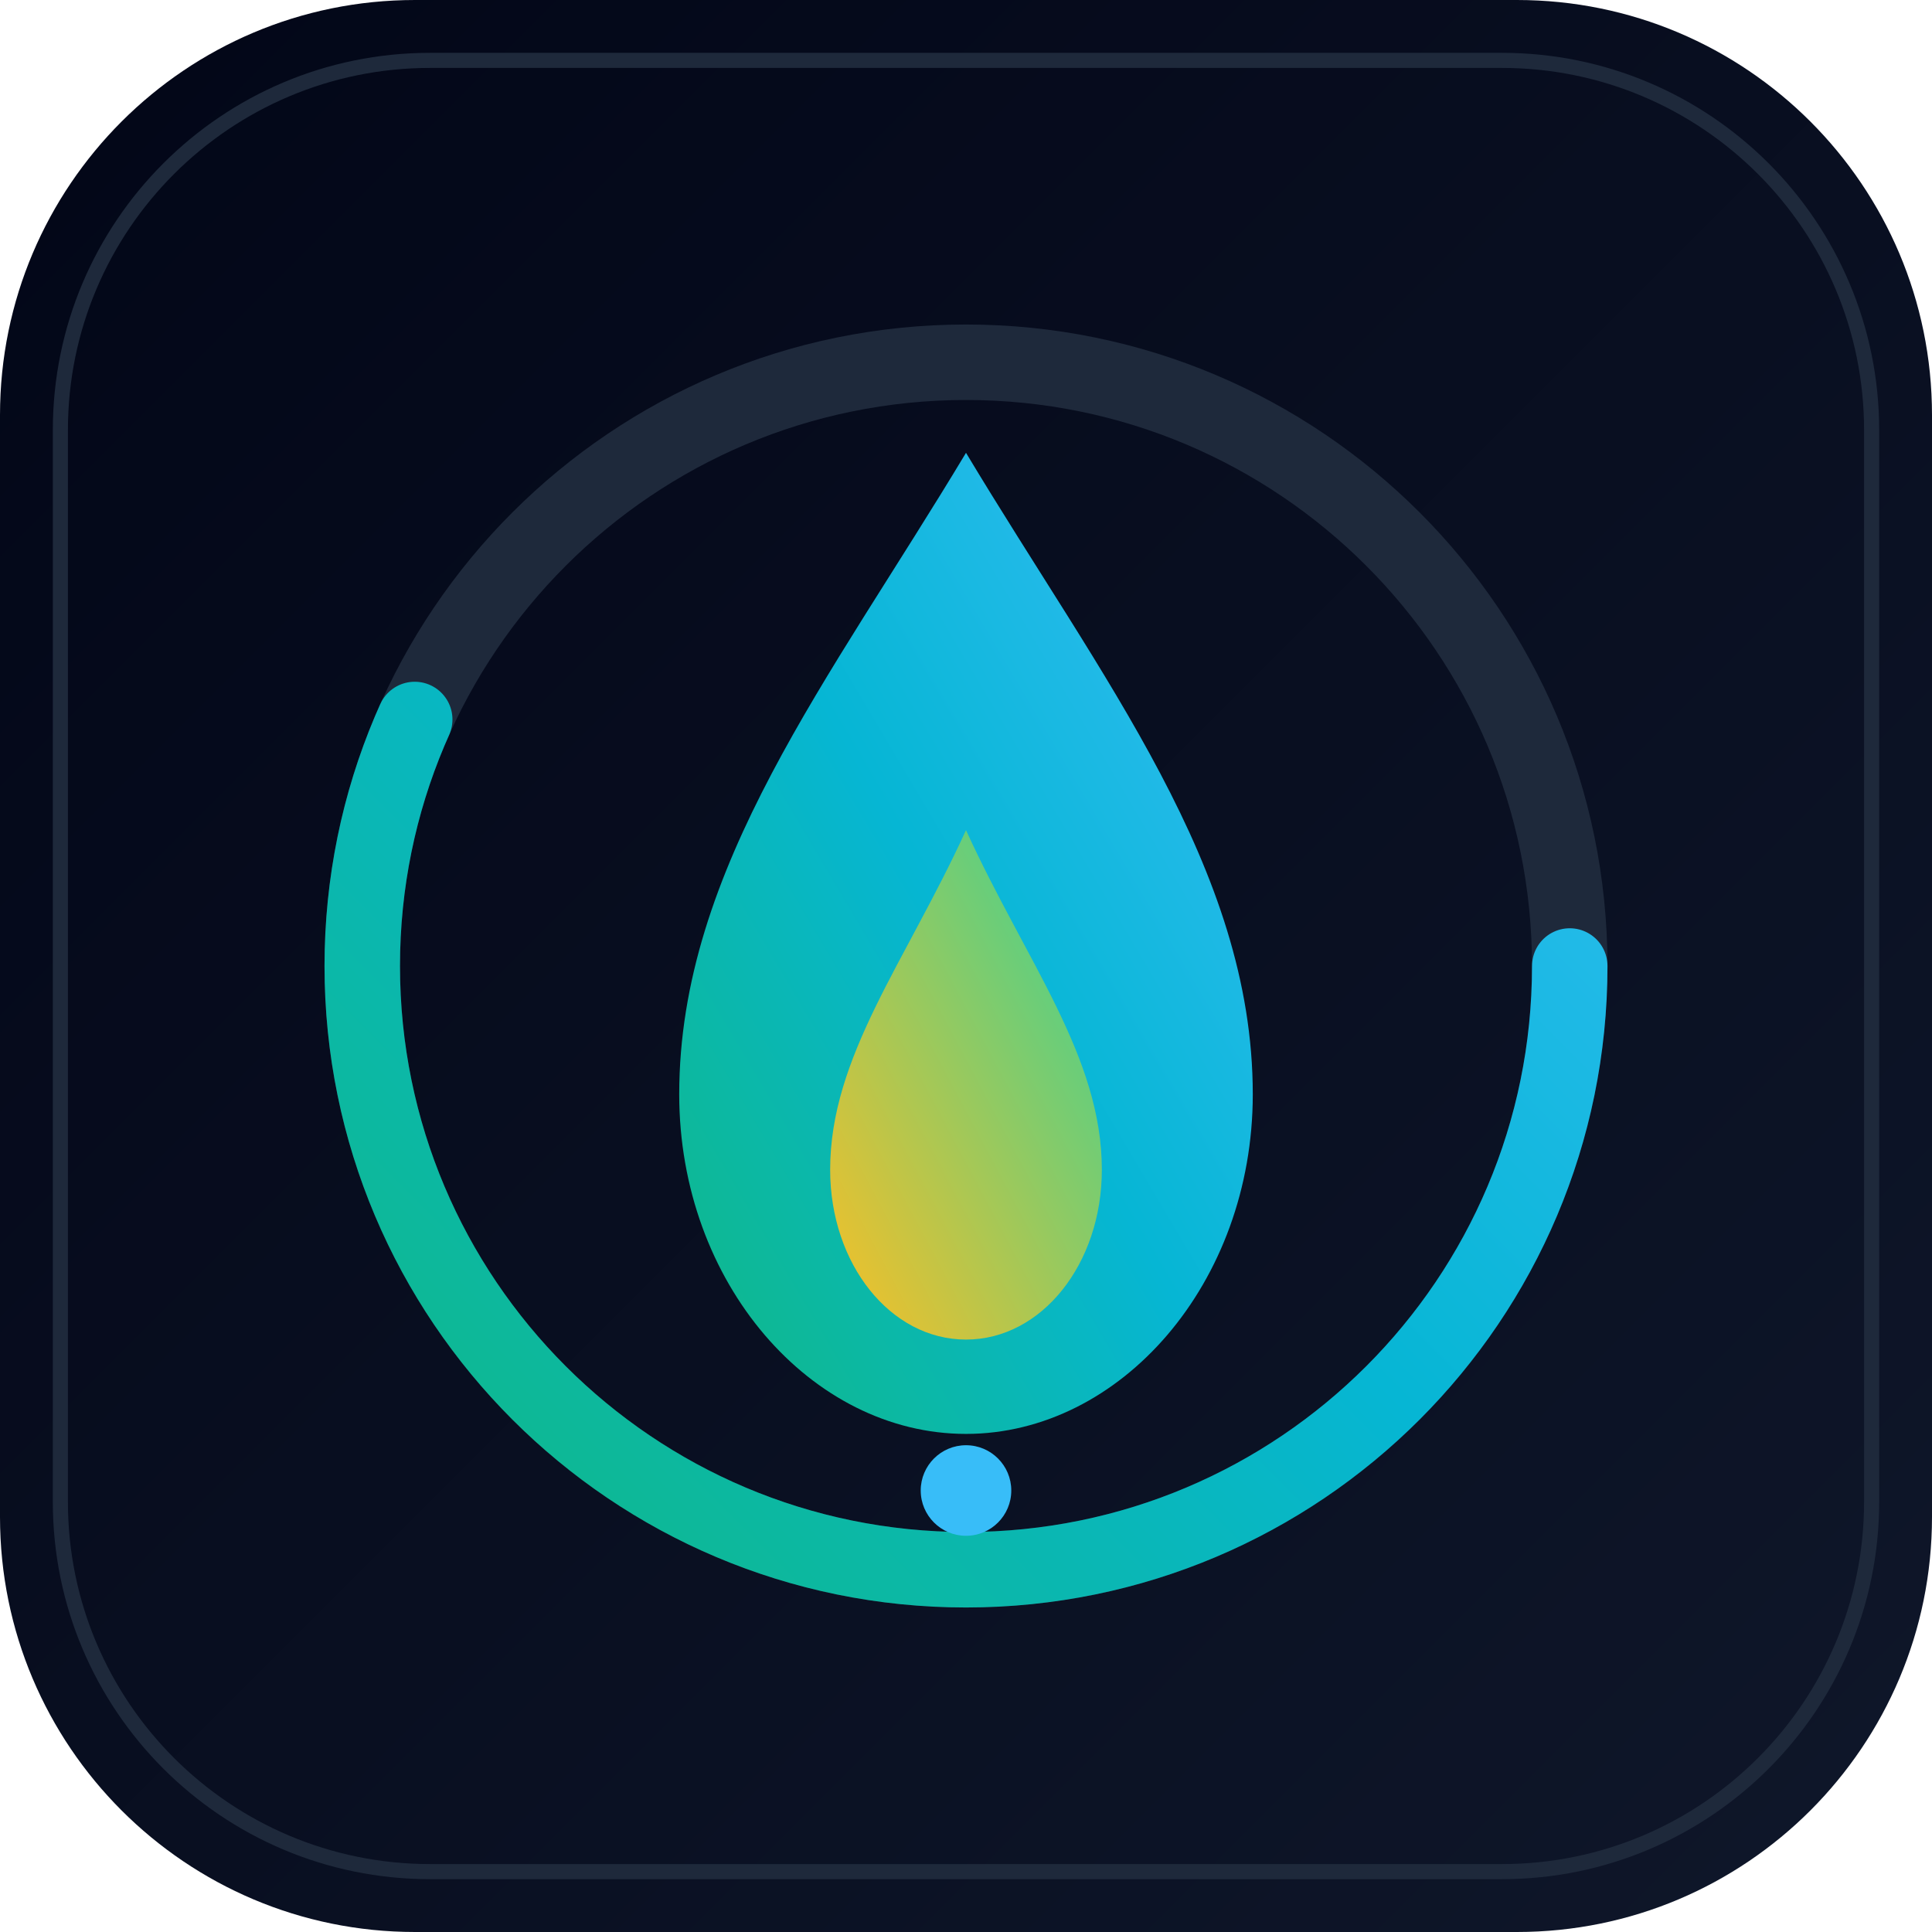
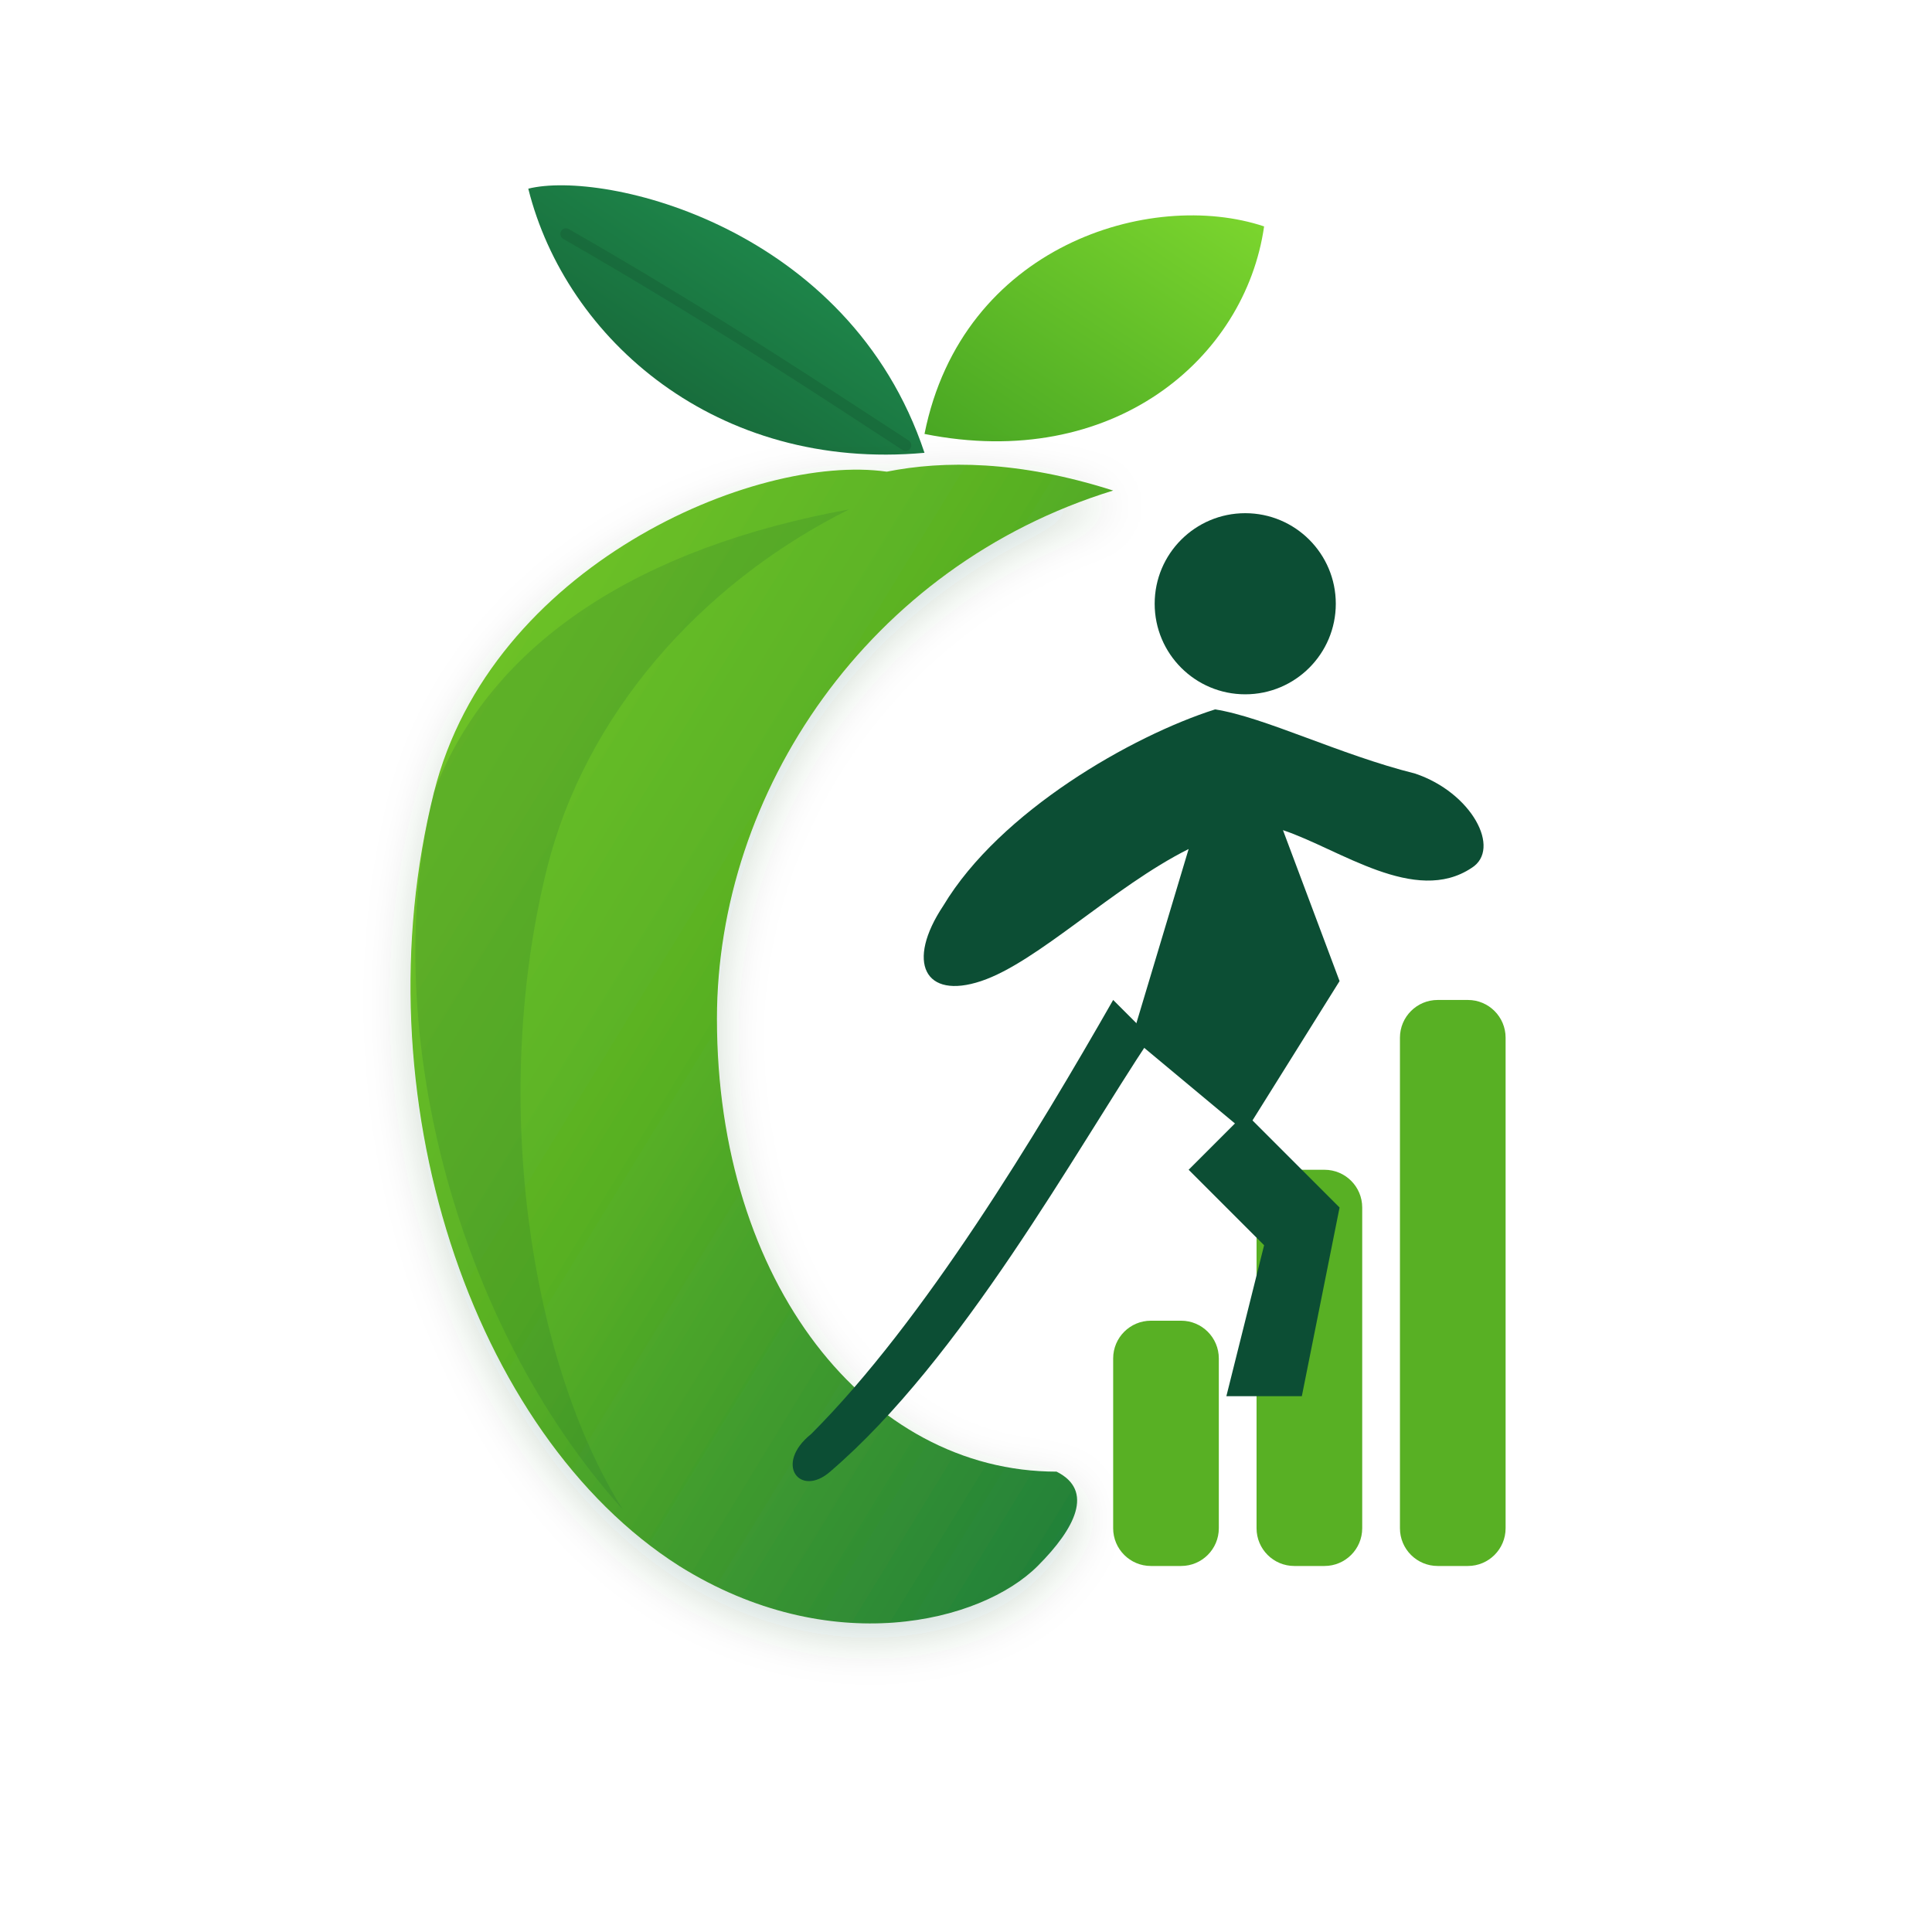
- <svg xmlns="http://www.w3.org/2000/svg" viewBox="0 0 512 512" width="512" height="512">
+ <svg xmlns="http://www.w3.org/2000/svg" viewBox="0 0 512 512" width="100%" height="100%">
  <defs>
-     <linearGradient id="bgGrad" x1="0%" y1="0%" x2="100%" y2="100%">
-       <stop offset="0%" stop-color="#020617" />
-       <stop offset="100%" stop-color="#0f172a" />
+     <linearGradient id="appleGrad" x1="0%" y1="0%" x2="100%" y2="100%">
+       <stop offset="0%" stop-color="#76c928" />
+       <stop offset="45%" stop-color="#58b024" />
+       <stop offset="100%" stop-color="#1b7a3d" />
    </linearGradient>
-     <linearGradient id="flameGrad" x1="0%" y1="100%" x2="100%" y2="0%">
-       <stop offset="0%" stop-color="#10b981" />
-       <stop offset="50%" stop-color="#06b6d4" />
-       <stop offset="100%" stop-color="#38bdf8" />
+     <linearGradient id="leafLeft" x1="0%" y1="100%" x2="100%" y2="0%">
+       <stop offset="0%" stop-color="#145a32" />
+       <stop offset="100%" stop-color="#229954" />
    </linearGradient>
-     <linearGradient id="innerGrad" x1="0%" y1="100%" x2="100%" y2="0%">
-       <stop offset="0%" stop-color="#fbbf24" />
-       <stop offset="100%" stop-color="#34d399" />
+     <linearGradient id="leafRight" x1="0%" y1="100%" x2="100%" y2="0%">
+       <stop offset="0%" stop-color="#48a623" />
+       <stop offset="100%" stop-color="#7cd62e" />
    </linearGradient>
+     <filter id="subtleDrop" x="-10%" y="-10%" width="120%" height="120%">
+       <feDropShadow dx="0" dy="4" stdDeviation="6" flood-color="#0c4e34" flood-opacity="0.18" />
+     </filter>
  </defs>
-   <rect width="512" height="512" rx="110" fill="url(#bgGrad)" />
-   <rect x="16" y="16" width="480" height="480" rx="98" fill="none" stroke="#1e293b" stroke-width="4" />
-   <circle cx="256" cy="256" r="160" fill="none" stroke="#1e293b" stroke-width="20" stroke-linecap="round" />
-   <circle cx="256" cy="256" r="160" fill="none" stroke="url(#flameGrad)" stroke-width="20" stroke-linecap="round" stroke-dasharray="750" stroke-dashoffset="180" />
-   <path d="M256 120 C220 180 180 230 180 290 C180 340 215 380 256 380 C297 380 332 340 332 290 C332 230 292 180 256 120 Z" fill="url(#flameGrad)" />
-   <path d="M256 220 C240 255 220 280 220 310 C220 335 236 355 256 355 C276 355 292 335 292 310 C292 280 272 255 256 220 Z" fill="url(#innerGrad)" />
-   <circle cx="256" cy="395" r="12" fill="#38bdf8" />
+   <g transform="translate(0, -10)">
+     <path d="M245 130 C225 70, 160 55, 140 60 C150 100, 190 135, 245 130 Z" fill="url(#leafLeft)" />
+     <path d="M150 72 C190 95, 220 115, 240 128" stroke="#145a32" stroke-width="3" stroke-linecap="round" fill="none" opacity="0.4" />
+     <path d="M245 125 C255 75, 305 60, 335 70 C330 105, 295 135, 245 125 Z" fill="url(#leafRight)" />
+     <path d="M235 135          C200 130, 130 160, 115 220          C95 300, 125 390, 180 425          C220 450, 260 440, 275 425          C285 415, 290 405, 280 400          C230 400, 190 350, 190 280          C190 220, 230 160, 295 140          C270 132, 250 132, 235 135 Z" fill="url(#appleGrad)" filter="url(#subtleDrop)" />
+     <path d="M115 220          C100 280, 120 360, 165 410          C140 370, 130 300, 145 240          C155 200, 185 165, 225 145          C170 155, 130 180, 115 220 Z" fill="#145a32" opacity="0.15" />
+     <rect x="295" y="360" width="28" height="65" rx="10" fill="#58b024" />
+     <rect x="333" y="320" width="28" height="105" rx="10" fill="#58b024" />
+     <rect x="371" y="275" width="28" height="150" rx="10" fill="#58b024" />
+     <g fill="#0c4e34">
+       <circle cx="330" cy="170" r="24" />
+       <path d="M322 198            C300 205, 265 225, 250 250            C240 265, 245 275, 260 270            C275 265, 295 245, 315 235            L300 285            L330 310            L355 270            L340 230            C355 235, 375 250, 390 240            C398 235, 390 220, 375 215            C355 210, 335 200, 322 198 Z" />
+       <path d="M330 305            L355 330            L345 380            L325 380            L335 340            L315 320 Z" stroke-linejoin="round" />
+       <path d="M305 285            C285 315, 255 370, 220 400            C212 407, 205 398, 215 390            C245 360, 275 310, 295 275 Z" />
+     </g>
+   </g>
</svg>
